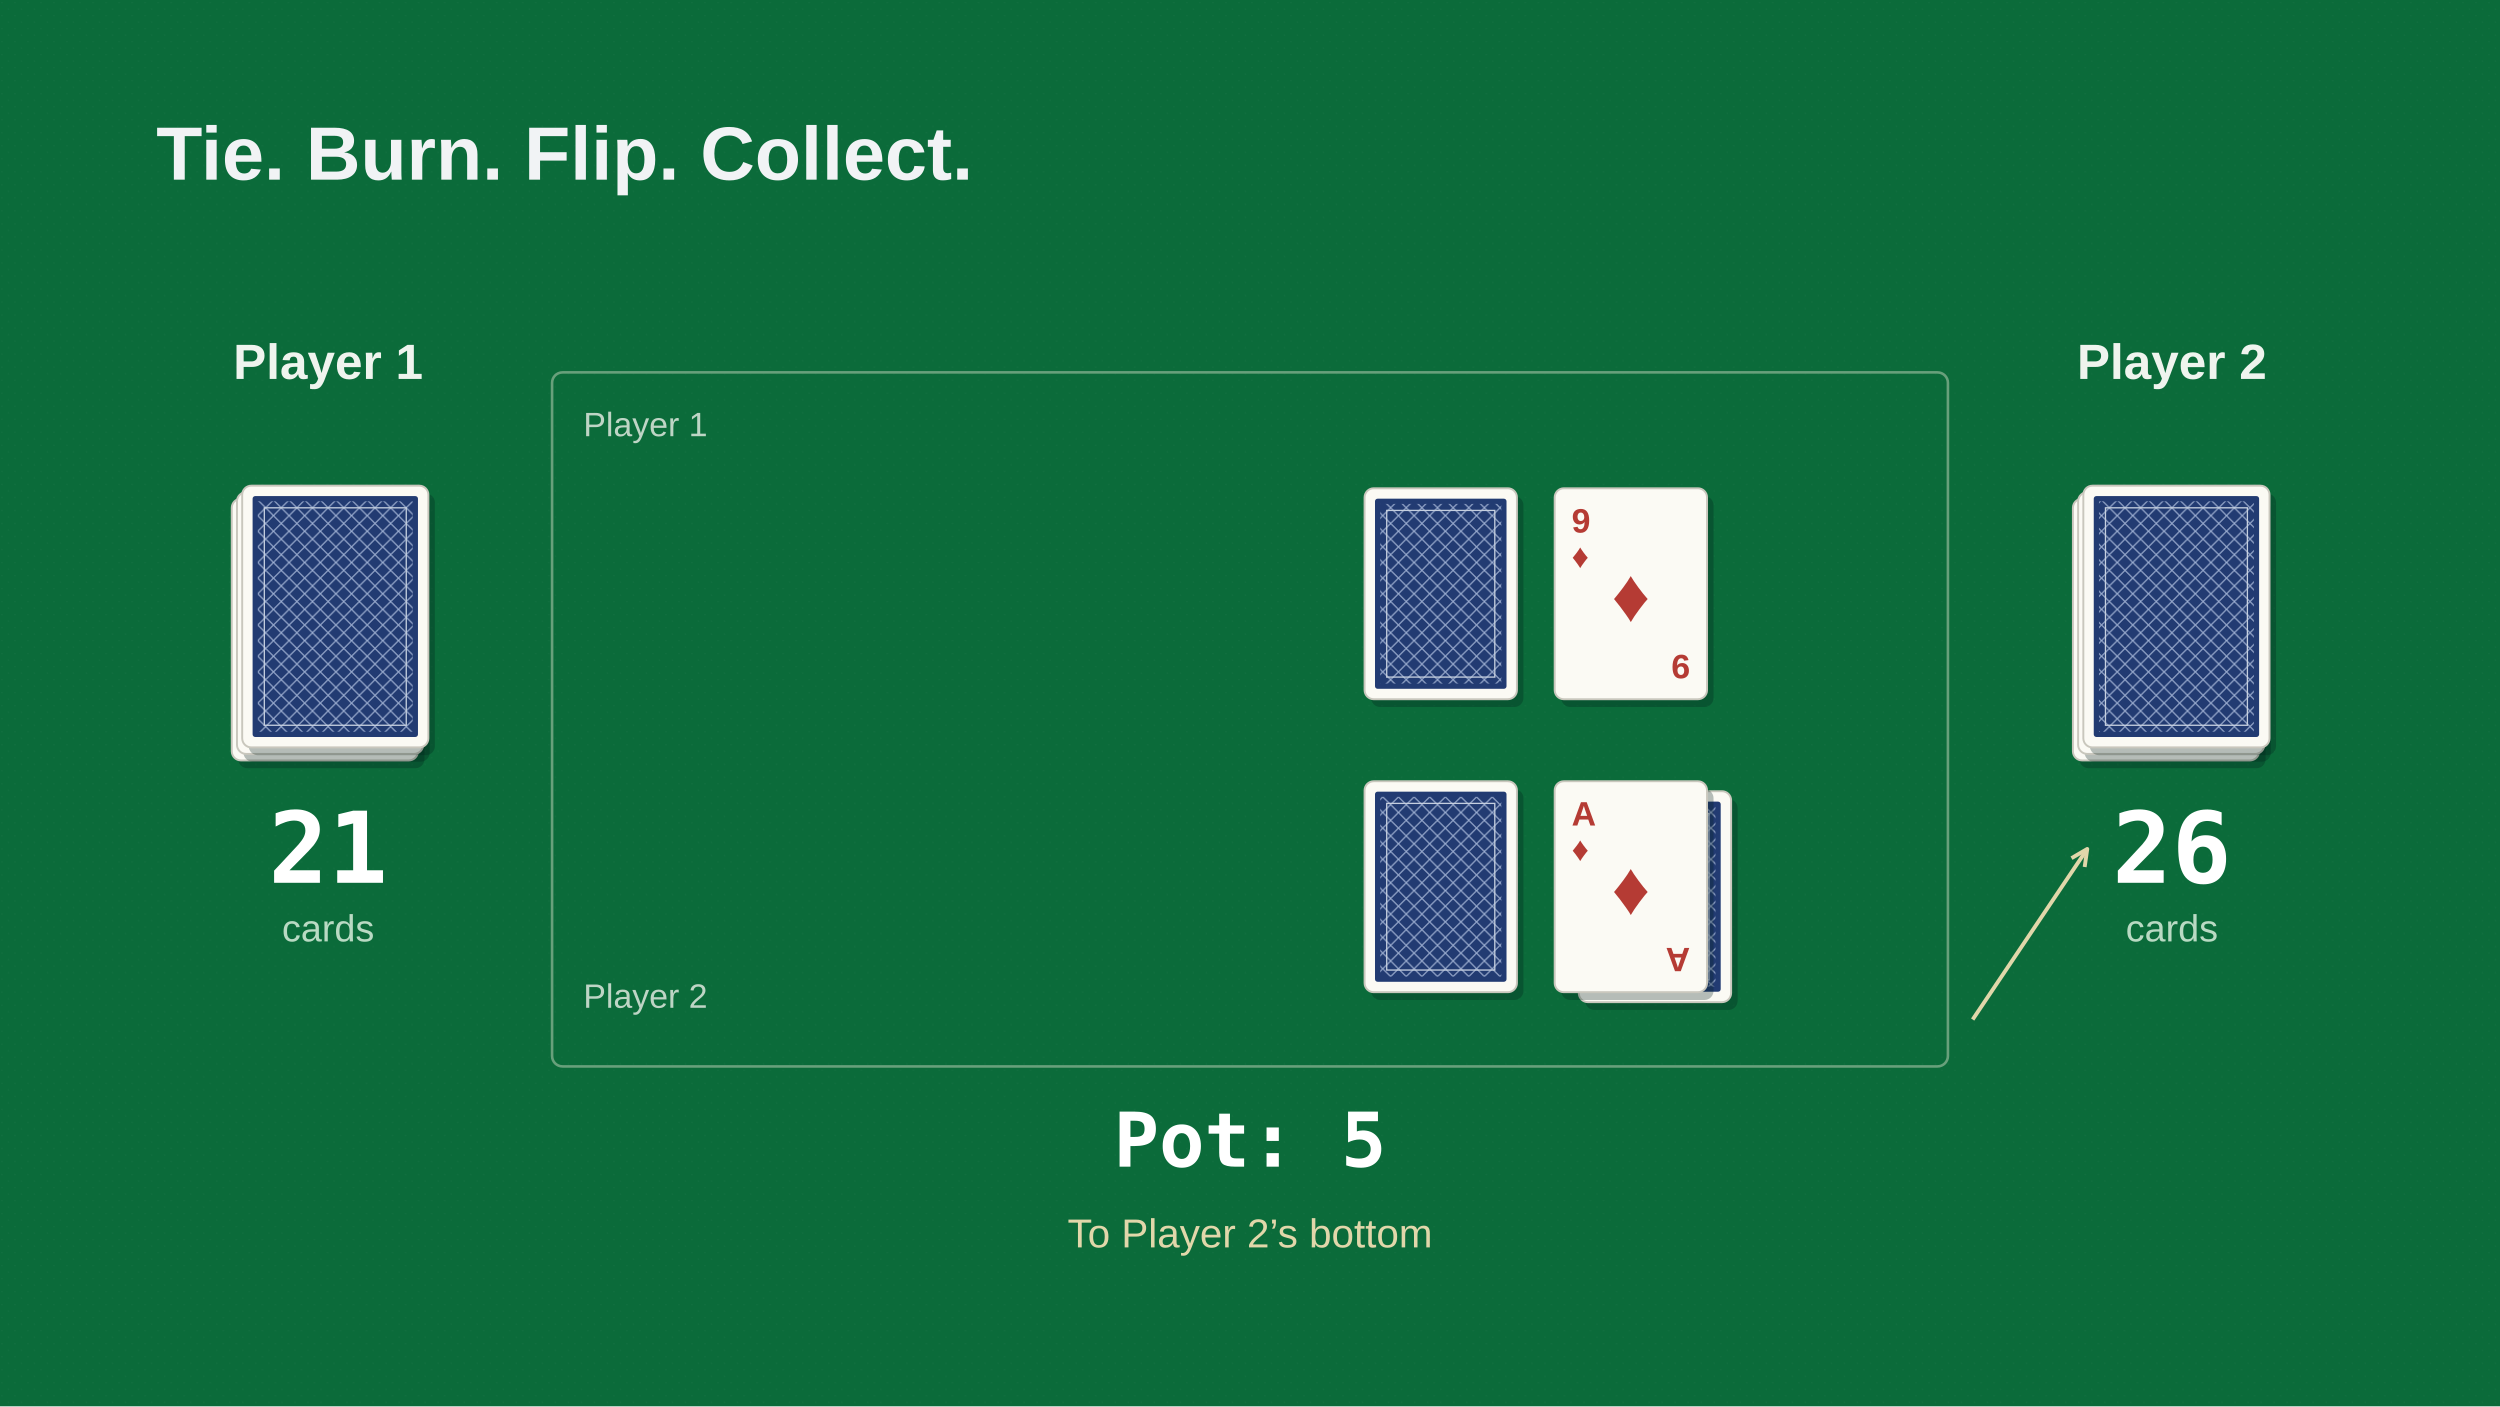
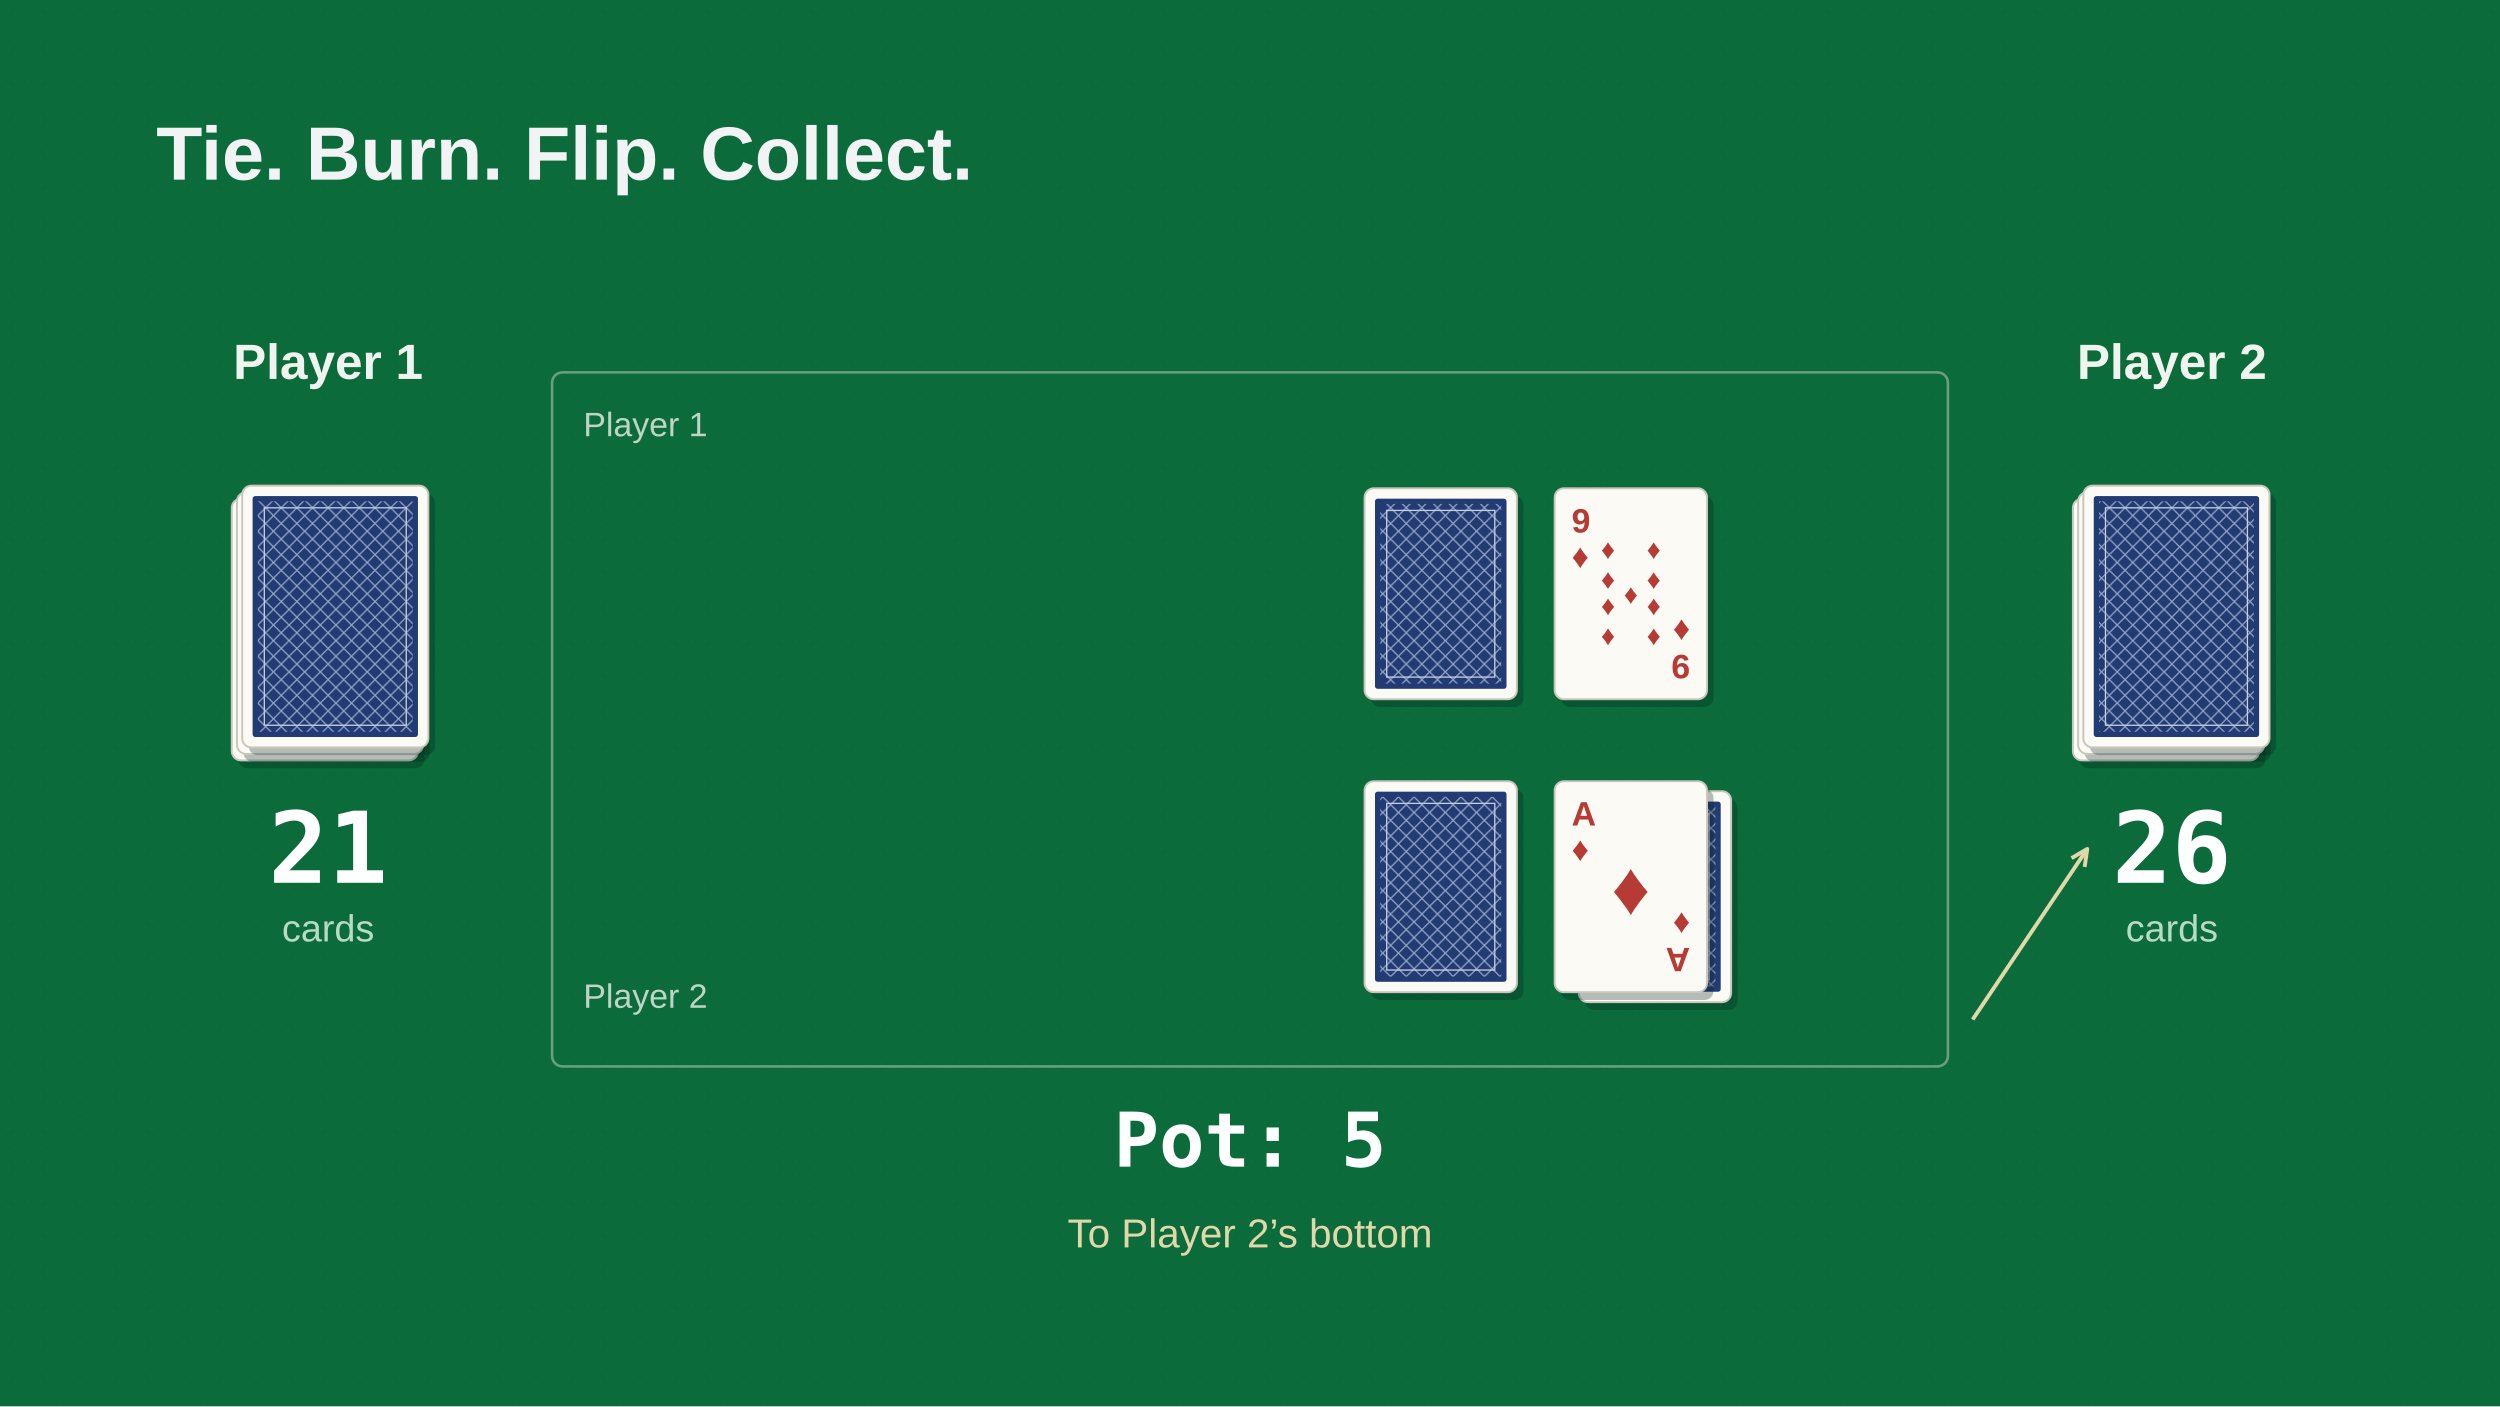
<svg xmlns="http://www.w3.org/2000/svg" width="1920" height="1080" viewBox="0 0 1920 1080" role="img">
  <defs>
    <pattern id="back" width="12" height="12" patternUnits="userSpaceOnUse">
      <path d="M0 6L6 0L12 6L6 12Z" fill="none" stroke="#8fa1c5" stroke-width="1" />
    </pattern>
    <pattern id="felt" width="10" height="10" patternUnits="userSpaceOnUse">
      <path d="M1 2h1M6 7h1" stroke="#ffffff" stroke-opacity=".035" />
    </pattern>
  </defs>
  <rect x="0.00" y="0.00" width="1920.00" height="1080.00" rx="0" fill="#0b6b3a" />
  <rect x="0.00" y="0.00" width="1920.00" height="1080.00" rx="0" fill="url(#felt)" />
  <text x="120.00" y="138.00" font-family="Liberation Sans" font-size="58" font-weight="700" fill="#f1f3f5" text-anchor="start" opacity="1" xml:space="preserve">Tie. Burn. Flip. Collect.</text>
  <text x="252.00" y="291.00" font-family="Liberation Sans" font-size="38" font-weight="700" fill="#eff4ee" text-anchor="middle" opacity="1" xml:space="preserve">Player 1</text>
  <text x="1668.00" y="291.00" font-family="Liberation Sans" font-size="38" font-weight="700" fill="#eff4ee" text-anchor="middle" opacity="1" xml:space="preserve">Player 2</text>
  <g opacity="1">
    <rect x="183.00" y="389.00" width="143.00" height="201.00" rx="7" fill="#001e18" opacity="0.28" />
    <rect x="178.00" y="383.00" width="143.00" height="201.00" rx="7" fill="#fbfaf4" stroke="#c9c7bd" stroke-width="1.5" />
    <rect x="186.00" y="391.00" width="127.00" height="185.00" rx="2" fill="#223b72" />
    <rect x="190.00" y="395.00" width="119.00" height="177.00" rx="0" fill="url(#back)" />
    <rect x="195.00" y="400.00" width="109.00" height="167.00" rx="0" fill="none" stroke="#c5cfdf" stroke-width="1" />
  </g>
  <g opacity="1">
    <rect x="187.00" y="384.00" width="143.00" height="201.00" rx="7" fill="#001e18" opacity="0.28" />
    <rect x="182.00" y="378.00" width="143.00" height="201.00" rx="7" fill="#fbfaf4" stroke="#c9c7bd" stroke-width="1.5" />
    <rect x="190.00" y="386.00" width="127.00" height="185.00" rx="2" fill="#223b72" />
    <rect x="194.00" y="390.00" width="119.00" height="177.00" rx="0" fill="url(#back)" />
    <rect x="199.00" y="395.00" width="109.00" height="167.00" rx="0" fill="none" stroke="#c5cfdf" stroke-width="1" />
  </g>
  <g opacity="1">
    <rect x="191.00" y="379.00" width="143.00" height="201.00" rx="7" fill="#001e18" opacity="0.28" />
    <rect x="186.00" y="373.00" width="143.00" height="201.00" rx="7" fill="#fbfaf4" stroke="#c9c7bd" stroke-width="1.5" />
    <rect x="194.00" y="381.00" width="127.00" height="185.00" rx="2" fill="#223b72" />
    <rect x="198.00" y="385.00" width="119.00" height="177.00" rx="0" fill="url(#back)" />
    <rect x="203.00" y="390.00" width="109.00" height="167.00" rx="0" fill="none" stroke="#c5cfdf" stroke-width="1" />
  </g>
  <g opacity="1">
    <rect x="1597.00" y="389.00" width="143.00" height="201.00" rx="7" fill="#001e18" opacity="0.28" />
    <rect x="1592.00" y="383.00" width="143.00" height="201.00" rx="7" fill="#fbfaf4" stroke="#c9c7bd" stroke-width="1.5" />
    <rect x="1600.00" y="391.00" width="127.00" height="185.00" rx="2" fill="#223b72" />
    <rect x="1604.00" y="395.00" width="119.00" height="177.00" rx="0" fill="url(#back)" />
    <rect x="1609.00" y="400.00" width="109.00" height="167.00" rx="0" fill="none" stroke="#c5cfdf" stroke-width="1" />
  </g>
  <g opacity="1">
    <rect x="1601.00" y="384.00" width="143.00" height="201.00" rx="7" fill="#001e18" opacity="0.28" />
    <rect x="1596.00" y="378.00" width="143.00" height="201.00" rx="7" fill="#fbfaf4" stroke="#c9c7bd" stroke-width="1.5" />
    <rect x="1604.00" y="386.00" width="127.00" height="185.00" rx="2" fill="#223b72" />
    <rect x="1608.00" y="390.00" width="119.00" height="177.00" rx="0" fill="url(#back)" />
    <rect x="1613.00" y="395.00" width="109.00" height="167.00" rx="0" fill="none" stroke="#c5cfdf" stroke-width="1" />
  </g>
  <g opacity="1">
    <rect x="1605.00" y="379.00" width="143.00" height="201.00" rx="7" fill="#001e18" opacity="0.28" />
    <rect x="1600.00" y="373.00" width="143.00" height="201.00" rx="7" fill="#fbfaf4" stroke="#c9c7bd" stroke-width="1.5" />
    <rect x="1608.00" y="381.00" width="127.00" height="185.00" rx="2" fill="#223b72" />
    <rect x="1612.00" y="385.00" width="119.00" height="177.00" rx="0" fill="url(#back)" />
    <rect x="1617.00" y="390.00" width="109.00" height="167.00" rx="0" fill="none" stroke="#c5cfdf" stroke-width="1" />
  </g>
  <text x="252.00" y="678.00" font-family="DejaVu Sans Mono" font-size="76" font-weight="700" fill="#fff" text-anchor="middle" opacity="1" xml:space="preserve">21</text>
  <text x="1668.00" y="678.00" font-family="DejaVu Sans Mono" font-size="76" font-weight="700" fill="#fff" text-anchor="middle" opacity="1" xml:space="preserve">26</text>
  <text x="252.00" y="723.00" font-family="Liberation Sans" font-size="29" font-weight="400" fill="#b9dac3" text-anchor="middle" opacity="1" xml:space="preserve">cards</text>
  <text x="1668.00" y="723.00" font-family="Liberation Sans" font-size="29" font-weight="400" fill="#b9dac3" text-anchor="middle" opacity="1" xml:space="preserve">cards</text>
  <rect x="424.00" y="286.00" width="1072.00" height="533.00" rx="8" fill="none" stroke="#68a07b" stroke-width="2" />
  <text x="448.00" y="335.00" font-family="Liberation Sans" font-size="26" font-weight="400" fill="#bed5c5" text-anchor="start" opacity="1" xml:space="preserve">Player 1</text>
  <text x="448.00" y="774.00" font-family="Liberation Sans" font-size="26" font-weight="400" fill="#bed5c5" text-anchor="start" opacity="1" xml:space="preserve">Player 2</text>
  <g opacity="1">
    <rect x="1217.50" y="613.65" width="117.00" height="162.00" rx="7" fill="#001e18" opacity="0.28" />
    <rect x="1212.50" y="607.65" width="117.00" height="162.00" rx="7" fill="#fbfaf4" stroke="#c9c7bd" stroke-width="1.5" />
    <rect x="1220.50" y="615.65" width="101.00" height="146.00" rx="2" fill="#223b72" />
    <rect x="1224.50" y="619.65" width="93.00" height="138.00" rx="0" fill="url(#back)" />
    <rect x="1229.50" y="624.65" width="83.00" height="128.00" rx="0" fill="none" stroke="#c5cfdf" stroke-width="1" />
  </g>
  <g opacity="1">
    <rect x="1053.00" y="381.00" width="117.00" height="162.00" rx="7" fill="#001e18" opacity="0.28" />
    <rect x="1048.00" y="375.00" width="117.00" height="162.00" rx="7" fill="#fbfaf4" stroke="#c9c7bd" stroke-width="1.5" />
    <rect x="1056.00" y="383.00" width="101.00" height="146.00" rx="2" fill="#223b72" />
    <rect x="1060.00" y="387.00" width="93.00" height="138.00" rx="0" fill="url(#back)" />
    <rect x="1065.00" y="392.00" width="83.00" height="128.00" rx="0" fill="none" stroke="#c5cfdf" stroke-width="1" />
  </g>
  <g opacity="1">
    <rect x="1053.00" y="606.00" width="117.00" height="162.00" rx="7" fill="#001e18" opacity="0.28" />
    <rect x="1048.00" y="600.00" width="117.00" height="162.00" rx="7" fill="#fbfaf4" stroke="#c9c7bd" stroke-width="1.5" />
    <rect x="1056.00" y="608.00" width="101.00" height="146.00" rx="2" fill="#223b72" />
    <rect x="1060.00" y="612.00" width="93.00" height="138.00" rx="0" fill="url(#back)" />
    <rect x="1065.00" y="617.00" width="83.00" height="128.00" rx="0" fill="none" stroke="#c5cfdf" stroke-width="1" />
  </g>
  <g opacity="1">
    <rect x="1199.00" y="381.00" width="117.00" height="162.00" rx="7" fill="#001e18" opacity="0.28" />
    <rect x="1194.00" y="375.00" width="117.00" height="162.00" rx="7" fill="#fbfaf4" stroke="#c9c7bd" stroke-width="1.5" />
    <text x="1207.00" y="409.00" font-family="Liberation Sans" font-size="26" font-weight="700" fill="#b53b34" text-anchor="start" opacity="1" xml:space="preserve">9</text>
    <text x="1207.00" y="436.00" font-family="Liberation Sans" font-size="26" font-weight="400" fill="#b53b34" text-anchor="start" opacity="1" xml:space="preserve">♦</text>
-     <text x="1252.50" y="477.06" font-family="Liberation Sans" font-size="58" font-weight="400" fill="#b53b34" text-anchor="middle" opacity="1" xml:space="preserve">♦</text>
    <g transform="rotate(180 1252.5 456.0)">
      <text x="1207.00" y="409.00" font-family="Liberation Sans" font-size="26" font-weight="700" fill="#b53b34" text-anchor="start" opacity="1" xml:space="preserve">9</text>
+       <text x="1207.00" y="436.00" font-family="Liberation Sans" font-size="26" font-weight="400" fill="#b53b34" text-anchor="start" opacity="1" xml:space="preserve">♦</text>
    </g>
+     <text x="1234.95" y="429.06" font-family="Liberation Sans" font-size="21" font-weight="400" fill="#b53b34" text-anchor="middle" opacity="1" xml:space="preserve">♦</text>
+     <g transform="rotate(180 1270.05 490.50)">
+       <text x="1270.05" y="498.06" font-family="Liberation Sans" font-size="21" font-weight="400" fill="#b53b34" text-anchor="middle" opacity="1" xml:space="preserve">♦</text>
+     </g>
+     <text x="1270.05" y="429.06" font-family="Liberation Sans" font-size="21" font-weight="400" fill="#b53b34" text-anchor="middle" opacity="1" xml:space="preserve">♦</text>
+     <g transform="rotate(180 1234.95 490.50)">
+       <text x="1234.95" y="498.06" font-family="Liberation Sans" font-size="21" font-weight="400" fill="#b53b34" text-anchor="middle" opacity="1" xml:space="preserve">♦</text>
+     </g>
+     <text x="1234.95" y="452.06" font-family="Liberation Sans" font-size="21" font-weight="400" fill="#b53b34" text-anchor="middle" opacity="1" xml:space="preserve">♦</text>
+     <g transform="rotate(180 1270.05 467.50)">
+       <text x="1270.05" y="475.06" font-family="Liberation Sans" font-size="21" font-weight="400" fill="#b53b34" text-anchor="middle" opacity="1" xml:space="preserve">♦</text>
+     </g>
+     <text x="1270.05" y="452.06" font-family="Liberation Sans" font-size="21" font-weight="400" fill="#b53b34" text-anchor="middle" opacity="1" xml:space="preserve">♦</text>
+     <g transform="rotate(180 1234.95 467.50)">
+       <text x="1234.95" y="475.06" font-family="Liberation Sans" font-size="21" font-weight="400" fill="#b53b34" text-anchor="middle" opacity="1" xml:space="preserve">♦</text>
+     </g>
+     <text x="1252.50" y="463.56" font-family="Liberation Sans" font-size="21" font-weight="400" fill="#b53b34" text-anchor="middle" opacity="1" xml:space="preserve">♦</text>
  </g>
  <g opacity="1">
    <rect x="1199.00" y="606.00" width="117.00" height="162.00" rx="7" fill="#001e18" opacity="0.28" />
    <rect x="1194.00" y="600.00" width="117.00" height="162.00" rx="7" fill="#fbfaf4" stroke="#c9c7bd" stroke-width="1.5" />
    <text x="1207.00" y="634.00" font-family="Liberation Sans" font-size="26" font-weight="700" fill="#b53b34" text-anchor="start" opacity="1" xml:space="preserve">A</text>
    <text x="1207.00" y="661.00" font-family="Liberation Sans" font-size="26" font-weight="400" fill="#b53b34" text-anchor="start" opacity="1" xml:space="preserve">♦</text>
-     <text x="1252.50" y="702.06" font-family="Liberation Sans" font-size="58" font-weight="400" fill="#b53b34" text-anchor="middle" opacity="1" xml:space="preserve">♦</text>
    <g transform="rotate(180 1252.5 681.0)">
      <text x="1207.00" y="634.00" font-family="Liberation Sans" font-size="26" font-weight="700" fill="#b53b34" text-anchor="start" opacity="1" xml:space="preserve">A</text>
+       <text x="1207.00" y="661.00" font-family="Liberation Sans" font-size="26" font-weight="400" fill="#b53b34" text-anchor="start" opacity="1" xml:space="preserve">♦</text>
    </g>
+     <text x="1252.50" y="702.06" font-family="Liberation Sans" font-size="58" font-weight="400" fill="#b53b34" text-anchor="middle" opacity="1" xml:space="preserve">♦</text>
  </g>
  <text x="960.00" y="896.00" font-family="DejaVu Sans Mono" font-size="58" font-weight="700" fill="#fff" text-anchor="middle" opacity="1" xml:space="preserve">Pot: 5</text>
  <text x="960.00" y="958.00" font-family="Liberation Sans" font-size="31" font-weight="400" fill="#e1d7aa" text-anchor="middle" opacity="1" xml:space="preserve">To Player 2’s bottom</text>
  <path d="M1515.00 783.00L1603.00 652.00" fill="none" stroke="#e1d7aa" stroke-width="3" />
  <path d="M1601.025 665.86 L1603 652 L1590.916 659.069" stroke="#e1d7aa" stroke-width="3" fill="none" stroke-linejoin="round" />
</svg>
